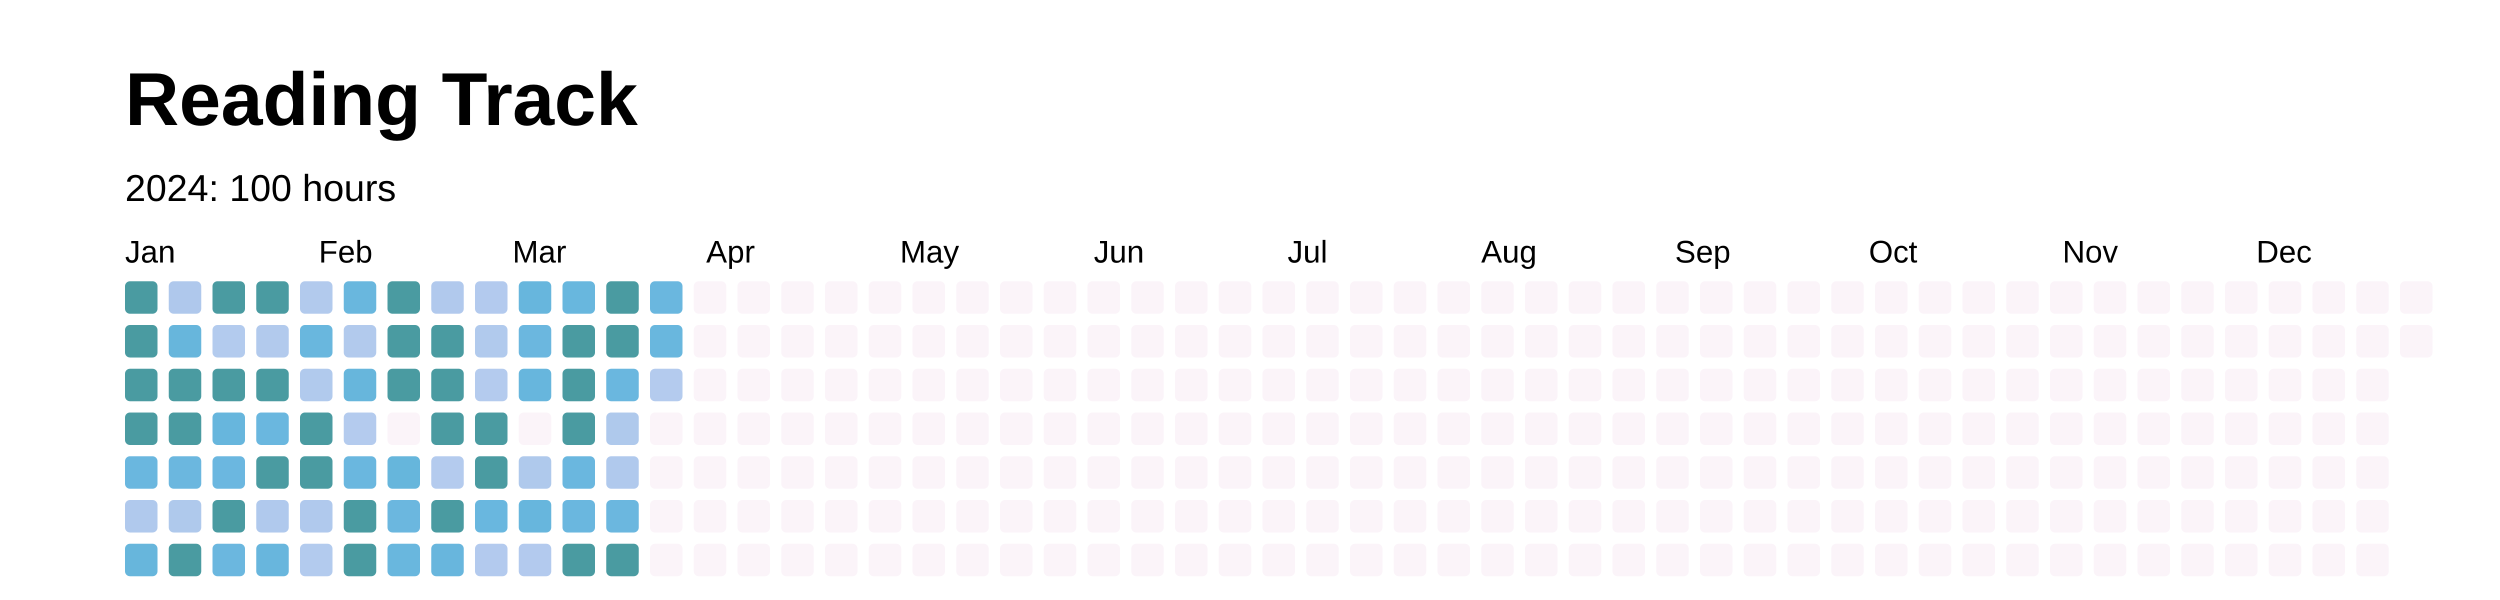
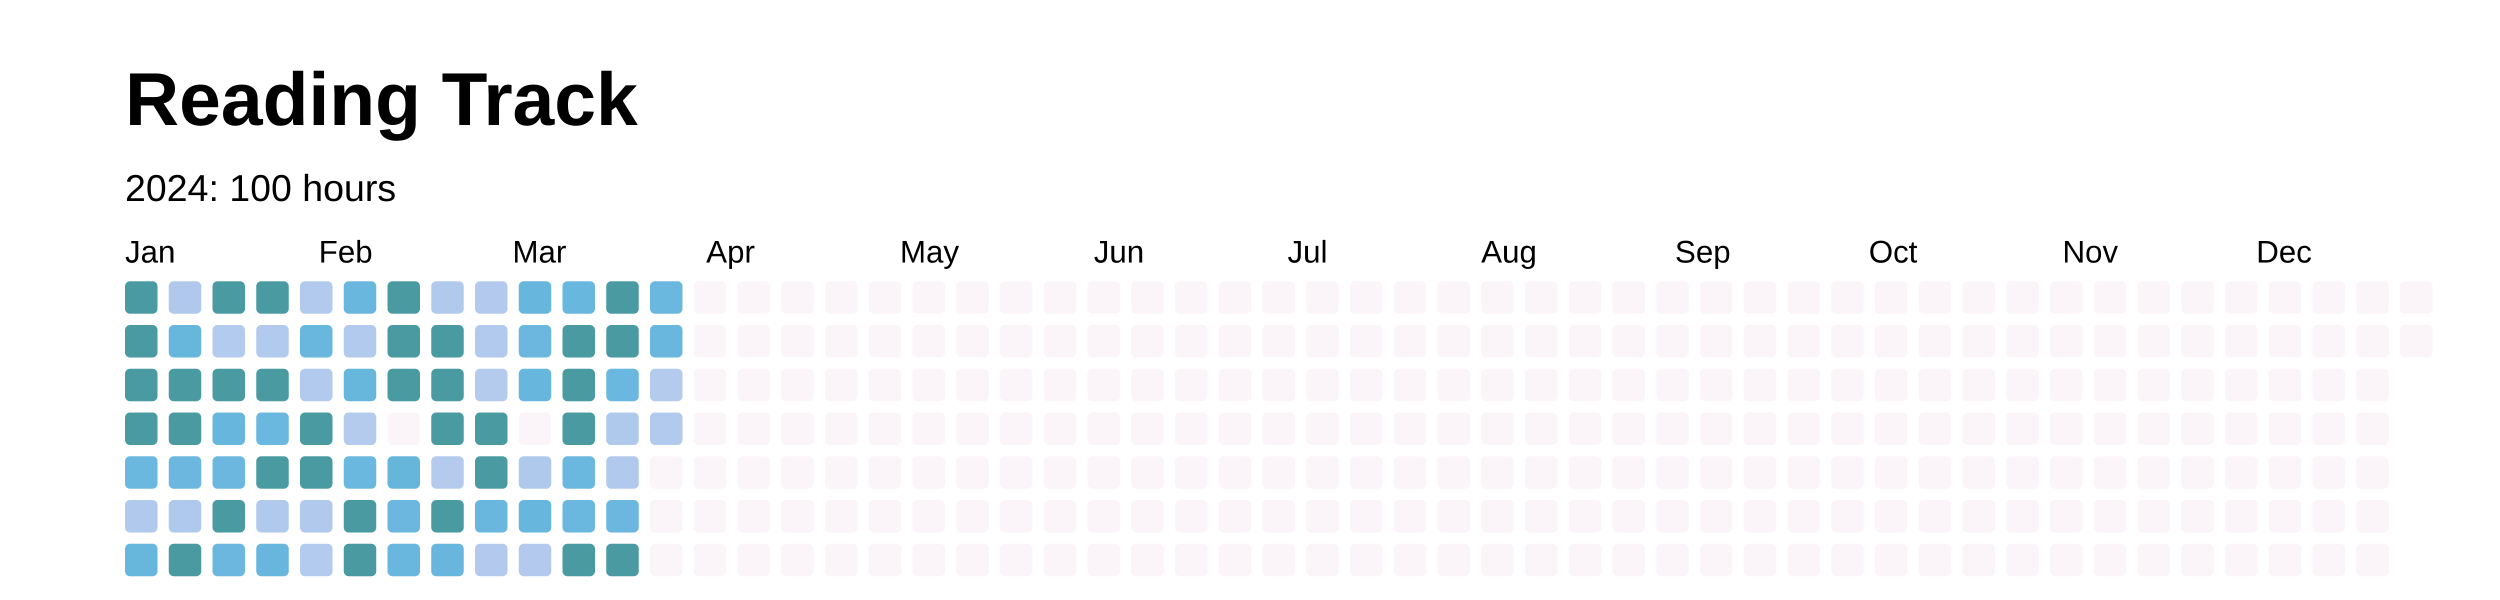
<svg xmlns="http://www.w3.org/2000/svg" baseProfile="full" height="48mm" version="1.1" viewBox="0,0,200,48" width="200mm">
  <defs />
  <rect fill="#FFFFFF" height="48" width="200" x="0" y="0" />
  <text fill="#000000" style="font-size:6px; font-family:Arial; font-weight:bold;" x="10" y="10">Reading Track</text>
  <text dominant-baseline="hanging" fill="#000000" style="font-size:3.0px; font-family:Arial;" x="10" y="14">2024: 100 hours</text>
  <text fill="#000000" style="font-size:2.5px; font-family:Arial" x="10.0" y="21.0">Jan</text>
  <text fill="#000000" style="font-size:2.5px; font-family:Arial" x="25.5" y="21.0">Feb</text>
  <text fill="#000000" style="font-size:2.5px; font-family:Arial" x="41.0" y="21.0">Mar</text>
  <text fill="#000000" style="font-size:2.5px; font-family:Arial" x="56.5" y="21.0">Apr</text>
  <text fill="#000000" style="font-size:2.5px; font-family:Arial" x="72.0" y="21.0">May</text>
  <text fill="#000000" style="font-size:2.5px; font-family:Arial" x="87.5" y="21.0">Jun</text>
  <text fill="#000000" style="font-size:2.5px; font-family:Arial" x="103.0" y="21.0">Jul</text>
  <text fill="#000000" style="font-size:2.5px; font-family:Arial" x="118.5" y="21.0">Aug</text>
  <text fill="#000000" style="font-size:2.5px; font-family:Arial" x="134.0" y="21.0">Sep</text>
  <text fill="#000000" style="font-size:2.5px; font-family:Arial" x="149.5" y="21.0">Oct</text>
  <text fill="#000000" style="font-size:2.5px; font-family:Arial" x="165.0" y="21.0">Nov</text>
  <text fill="#000000" style="font-size:2.5px; font-family:Arial" x="180.5" y="21.0">Dec</text>
  <rect fill="#4a9ba1" height="2.6" rx="0.4" ry="0.4" width="2.6" x="10.0" y="22.5" />
  <rect fill="#4a9ba1" height="2.6" rx="0.4" ry="0.4" width="2.6" x="10.0" y="26.0" />
  <rect fill="#4a9ba1" height="2.6" rx="0.4" ry="0.4" width="2.6" x="10.0" y="29.5" />
  <rect fill="#4a9ba1" height="2.6" rx="0.4" ry="0.4" width="2.6" x="10.0" y="33.0" />
  <rect fill="#6ab7df" height="2.6" rx="0.4" ry="0.4" width="2.6" x="10.0" y="36.5" />
  <rect fill="#b0c9ed" height="2.6" rx="0.4" ry="0.4" width="2.6" x="10.0" y="40.0" />
  <rect fill="#67b6dc" height="2.6" rx="0.4" ry="0.4" width="2.6" x="10.0" y="43.5" />
  <rect fill="#afc8ec" height="2.6" rx="0.4" ry="0.4" width="2.6" x="13.5" y="22.5" />
  <rect fill="#67b6dc" height="2.6" rx="0.4" ry="0.4" width="2.6" x="13.5" y="26.0" />
  <rect fill="#4a9ba1" height="2.6" rx="0.4" ry="0.4" width="2.6" x="13.5" y="29.5" />
  <rect fill="#4a9ba1" height="2.6" rx="0.4" ry="0.4" width="2.6" x="13.5" y="33.0" />
  <rect fill="#6bb7df" height="2.6" rx="0.4" ry="0.4" width="2.6" x="13.5" y="36.5" />
  <rect fill="#afc9ec" height="2.6" rx="0.4" ry="0.4" width="2.6" x="13.5" y="40.0" />
  <rect fill="#4a9ba1" height="2.6" rx="0.4" ry="0.4" width="2.6" x="13.5" y="43.5" />
  <rect fill="#4a9ba1" height="2.6" rx="0.4" ry="0.4" width="2.6" x="17.0" y="22.5" />
  <rect fill="#b3cbee" height="2.6" rx="0.4" ry="0.4" width="2.6" x="17.0" y="26.0" />
  <rect fill="#4a9ba1" height="2.6" rx="0.4" ry="0.4" width="2.6" x="17.0" y="29.5" />
  <rect fill="#67b6dd" height="2.6" rx="0.4" ry="0.4" width="2.6" x="17.0" y="33.0" />
  <rect fill="#6bb7e0" height="2.6" rx="0.4" ry="0.4" width="2.6" x="17.0" y="36.5" />
  <rect fill="#4a9ba1" height="2.6" rx="0.4" ry="0.4" width="2.6" x="17.0" y="40.0" />
  <rect fill="#6bb7df" height="2.6" rx="0.4" ry="0.4" width="2.6" x="17.0" y="43.5" />
  <rect fill="#4a9ba1" height="2.6" rx="0.4" ry="0.4" width="2.6" x="20.5" y="22.5" />
  <rect fill="#b2caed" height="2.6" rx="0.4" ry="0.4" width="2.6" x="20.5" y="26.0" />
  <rect fill="#4a9ba1" height="2.6" rx="0.4" ry="0.4" width="2.6" x="20.5" y="29.5" />
  <rect fill="#6ab7df" height="2.6" rx="0.4" ry="0.4" width="2.6" x="20.5" y="33.0" />
  <rect fill="#4a9ba1" height="2.6" rx="0.4" ry="0.4" width="2.6" x="20.5" y="36.5" />
  <rect fill="#b0c9ed" height="2.6" rx="0.4" ry="0.4" width="2.6" x="20.5" y="40.0" />
  <rect fill="#68b6dd" height="2.6" rx="0.4" ry="0.4" width="2.6" x="20.5" y="43.5" />
  <rect fill="#b2caed" height="2.6" rx="0.4" ry="0.4" width="2.6" x="24.0" y="22.5" />
  <rect fill="#69b7de" height="2.6" rx="0.4" ry="0.4" width="2.6" x="24.0" y="26.0" />
  <rect fill="#b1caed" height="2.6" rx="0.4" ry="0.4" width="2.6" x="24.0" y="29.5" />
  <rect fill="#4a9ba1" height="2.6" rx="0.4" ry="0.4" width="2.6" x="24.0" y="33.0" />
  <rect fill="#4a9ba1" height="2.6" rx="0.4" ry="0.4" width="2.6" x="24.0" y="36.5" />
  <rect fill="#b0c9ed" height="2.6" rx="0.4" ry="0.4" width="2.6" x="24.0" y="40.0" />
  <rect fill="#b3cbee" height="2.6" rx="0.4" ry="0.4" width="2.6" x="24.0" y="43.5" />
  <rect fill="#69b7de" height="2.6" rx="0.4" ry="0.4" width="2.6" x="27.5" y="22.5" />
  <rect fill="#b2caed" height="2.6" rx="0.4" ry="0.4" width="2.6" x="27.5" y="26.0" />
  <rect fill="#67b6dc" height="2.6" rx="0.4" ry="0.4" width="2.6" x="27.5" y="29.5" />
  <rect fill="#b4cbee" height="2.6" rx="0.4" ry="0.4" width="2.6" x="27.5" y="33.0" />
  <rect fill="#6ab7df" height="2.6" rx="0.4" ry="0.4" width="2.6" x="27.5" y="36.5" />
  <rect fill="#4a9ba1" height="2.6" rx="0.4" ry="0.4" width="2.6" x="27.5" y="40.0" />
  <rect fill="#4a9ba1" height="2.6" rx="0.4" ry="0.4" width="2.6" x="27.5" y="43.5" />
  <rect fill="#4a9ba1" height="2.6" rx="0.4" ry="0.4" width="2.6" x="31.0" y="22.5" />
  <rect fill="#4a9ba1" height="2.6" rx="0.4" ry="0.4" width="2.6" x="31.0" y="26.0" />
  <rect fill="#4a9ba1" height="2.6" rx="0.4" ry="0.4" width="2.6" x="31.0" y="29.5" />
  <rect fill="#FBF4F9" height="2.6" rx="0.4" ry="0.4" width="2.6" x="31.0" y="33.0" />
  <rect fill="#66b6dc" height="2.6" rx="0.4" ry="0.4" width="2.6" x="31.0" y="36.5" />
  <rect fill="#6bb7df" height="2.6" rx="0.4" ry="0.4" width="2.6" x="31.0" y="40.0" />
  <rect fill="#69b7de" height="2.6" rx="0.4" ry="0.4" width="2.6" x="31.0" y="43.5" />
  <rect fill="#b1c9ed" height="2.6" rx="0.4" ry="0.4" width="2.6" x="34.5" y="22.5" />
  <rect fill="#4a9ba1" height="2.6" rx="0.4" ry="0.4" width="2.6" x="34.5" y="26.0" />
  <rect fill="#4a9ba1" height="2.6" rx="0.4" ry="0.4" width="2.6" x="34.5" y="29.5" />
  <rect fill="#4a9ba1" height="2.6" rx="0.4" ry="0.4" width="2.6" x="34.5" y="33.0" />
  <rect fill="#b4cbee" height="2.6" rx="0.4" ry="0.4" width="2.6" x="34.5" y="36.5" />
  <rect fill="#4a9ba1" height="2.6" rx="0.4" ry="0.4" width="2.6" x="34.5" y="40.0" />
  <rect fill="#68b6dd" height="2.6" rx="0.4" ry="0.4" width="2.6" x="34.5" y="43.5" />
  <rect fill="#b3caee" height="2.6" rx="0.4" ry="0.4" width="2.6" x="38.0" y="22.5" />
  <rect fill="#b1caed" height="2.6" rx="0.4" ry="0.4" width="2.6" x="38.0" y="26.0" />
  <rect fill="#b4cbee" height="2.6" rx="0.4" ry="0.4" width="2.6" x="38.0" y="29.5" />
  <rect fill="#4a9ba1" height="2.6" rx="0.4" ry="0.4" width="2.6" x="38.0" y="33.0" />
  <rect fill="#4a9ba1" height="2.6" rx="0.4" ry="0.4" width="2.6" x="38.0" y="36.5" />
  <rect fill="#69b7df" height="2.6" rx="0.4" ry="0.4" width="2.6" x="38.0" y="40.0" />
  <rect fill="#b3caee" height="2.6" rx="0.4" ry="0.4" width="2.6" x="38.0" y="43.5" />
  <rect fill="#67b6dd" height="2.6" rx="0.4" ry="0.4" width="2.6" x="41.5" y="22.5" />
  <rect fill="#6bb7df" height="2.6" rx="0.4" ry="0.4" width="2.6" x="41.5" y="26.0" />
  <rect fill="#67b6dd" height="2.6" rx="0.4" ry="0.4" width="2.6" x="41.5" y="29.5" />
  <rect fill="#FBF4F9" height="2.6" rx="0.4" ry="0.4" width="2.6" x="41.5" y="33.0" />
  <rect fill="#afc9ec" height="2.6" rx="0.4" ry="0.4" width="2.6" x="41.5" y="36.5" />
  <rect fill="#67b6dd" height="2.6" rx="0.4" ry="0.4" width="2.6" x="41.5" y="40.0" />
  <rect fill="#b3caee" height="2.6" rx="0.4" ry="0.4" width="2.6" x="41.5" y="43.5" />
  <rect fill="#68b7de" height="2.6" rx="0.4" ry="0.4" width="2.6" x="45.0" y="22.5" />
  <rect fill="#4a9ba1" height="2.6" rx="0.4" ry="0.4" width="2.6" x="45.0" y="26.0" />
  <rect fill="#4a9ba1" height="2.6" rx="0.4" ry="0.4" width="2.6" x="45.0" y="29.5" />
  <rect fill="#4a9ba1" height="2.6" rx="0.4" ry="0.4" width="2.6" x="45.0" y="33.0" />
  <rect fill="#6ab7df" height="2.6" rx="0.4" ry="0.4" width="2.6" x="45.0" y="36.5" />
  <rect fill="#6ab7df" height="2.6" rx="0.4" ry="0.4" width="2.6" x="45.0" y="40.0" />
  <rect fill="#4a9ba1" height="2.6" rx="0.4" ry="0.4" width="2.6" x="45.0" y="43.5" />
  <rect fill="#4a9ba1" height="2.6" rx="0.4" ry="0.4" width="2.6" x="48.5" y="22.5" />
  <rect fill="#4a9ba1" height="2.6" rx="0.4" ry="0.4" width="2.6" x="48.5" y="26.0" />
  <rect fill="#6ab7df" height="2.6" rx="0.4" ry="0.4" width="2.6" x="48.5" y="29.5" />
  <rect fill="#afc9ec" height="2.6" rx="0.4" ry="0.4" width="2.6" x="48.5" y="33.0" />
  <rect fill="#b0c9ed" height="2.6" rx="0.4" ry="0.4" width="2.6" x="48.5" y="36.5" />
  <rect fill="#6bb7df" height="2.6" rx="0.4" ry="0.4" width="2.6" x="48.5" y="40.0" />
  <rect fill="#4a9ba1" height="2.6" rx="0.4" ry="0.4" width="2.6" x="48.5" y="43.5" />
  <rect fill="#6ab7df" height="2.6" rx="0.4" ry="0.4" width="2.6" x="52.0" y="22.5" />
  <rect fill="#69b7de" height="2.6" rx="0.4" ry="0.4" width="2.6" x="52.0" y="26.0" />
  <rect fill="#b4cbee" height="2.6" rx="0.4" ry="0.4" width="2.6" x="52.0" y="29.5" />
-   <rect fill="#FBF4F9" height="2.6" rx="0.4" ry="0.4" width="2.6" x="52.0" y="33.0" />
+   <rect fill="#b2caed" height="2.6" rx="0.4" ry="0.4" width="2.6" x="52.0" y="33.0" />
  <rect fill="#FBF4F9" height="2.6" rx="0.4" ry="0.4" width="2.6" x="52.0" y="36.5" />
  <rect fill="#FBF4F9" height="2.6" rx="0.4" ry="0.4" width="2.6" x="52.0" y="40.0" />
  <rect fill="#FBF4F9" height="2.6" rx="0.4" ry="0.4" width="2.6" x="52.0" y="43.5" />
  <rect fill="#FBF4F9" height="2.6" rx="0.4" ry="0.4" width="2.6" x="55.5" y="22.5" />
  <rect fill="#FBF4F9" height="2.6" rx="0.4" ry="0.4" width="2.6" x="55.5" y="26.0" />
  <rect fill="#FBF4F9" height="2.6" rx="0.4" ry="0.4" width="2.6" x="55.5" y="29.5" />
  <rect fill="#FBF4F9" height="2.6" rx="0.4" ry="0.4" width="2.6" x="55.5" y="33.0" />
  <rect fill="#FBF4F9" height="2.6" rx="0.4" ry="0.4" width="2.6" x="55.5" y="36.5" />
  <rect fill="#FBF4F9" height="2.6" rx="0.4" ry="0.4" width="2.6" x="55.5" y="40.0" />
  <rect fill="#FBF4F9" height="2.6" rx="0.4" ry="0.4" width="2.6" x="55.5" y="43.5" />
  <rect fill="#FBF4F9" height="2.6" rx="0.4" ry="0.4" width="2.6" x="59.0" y="22.5" />
  <rect fill="#FBF4F9" height="2.6" rx="0.4" ry="0.4" width="2.6" x="59.0" y="26.0" />
  <rect fill="#FBF4F9" height="2.6" rx="0.4" ry="0.4" width="2.6" x="59.0" y="29.5" />
  <rect fill="#FBF4F9" height="2.6" rx="0.4" ry="0.4" width="2.6" x="59.0" y="33.0" />
  <rect fill="#FBF4F9" height="2.6" rx="0.4" ry="0.4" width="2.6" x="59.0" y="36.5" />
  <rect fill="#FBF4F9" height="2.6" rx="0.4" ry="0.4" width="2.6" x="59.0" y="40.0" />
  <rect fill="#FBF4F9" height="2.6" rx="0.4" ry="0.4" width="2.6" x="59.0" y="43.5" />
  <rect fill="#FBF4F9" height="2.6" rx="0.4" ry="0.4" width="2.6" x="62.5" y="22.5" />
  <rect fill="#FBF4F9" height="2.6" rx="0.4" ry="0.4" width="2.6" x="62.5" y="26.0" />
  <rect fill="#FBF4F9" height="2.6" rx="0.4" ry="0.4" width="2.6" x="62.5" y="29.5" />
  <rect fill="#FBF4F9" height="2.6" rx="0.4" ry="0.4" width="2.6" x="62.5" y="33.0" />
  <rect fill="#FBF4F9" height="2.6" rx="0.4" ry="0.4" width="2.6" x="62.5" y="36.5" />
  <rect fill="#FBF4F9" height="2.6" rx="0.4" ry="0.4" width="2.6" x="62.5" y="40.0" />
  <rect fill="#FBF4F9" height="2.6" rx="0.4" ry="0.4" width="2.6" x="62.5" y="43.5" />
  <rect fill="#FBF4F9" height="2.6" rx="0.4" ry="0.4" width="2.6" x="66.0" y="22.5" />
  <rect fill="#FBF4F9" height="2.6" rx="0.4" ry="0.4" width="2.6" x="66.0" y="26.0" />
  <rect fill="#FBF4F9" height="2.6" rx="0.4" ry="0.4" width="2.6" x="66.0" y="29.5" />
  <rect fill="#FBF4F9" height="2.6" rx="0.4" ry="0.4" width="2.6" x="66.0" y="33.0" />
  <rect fill="#FBF4F9" height="2.6" rx="0.4" ry="0.4" width="2.6" x="66.0" y="36.5" />
  <rect fill="#FBF4F9" height="2.6" rx="0.4" ry="0.4" width="2.6" x="66.0" y="40.0" />
  <rect fill="#FBF4F9" height="2.6" rx="0.4" ry="0.4" width="2.6" x="66.0" y="43.5" />
  <rect fill="#FBF4F9" height="2.6" rx="0.4" ry="0.4" width="2.6" x="69.5" y="22.5" />
  <rect fill="#FBF4F9" height="2.6" rx="0.4" ry="0.4" width="2.6" x="69.5" y="26.0" />
  <rect fill="#FBF4F9" height="2.6" rx="0.4" ry="0.4" width="2.6" x="69.5" y="29.5" />
  <rect fill="#FBF4F9" height="2.6" rx="0.4" ry="0.4" width="2.6" x="69.5" y="33.0" />
  <rect fill="#FBF4F9" height="2.6" rx="0.4" ry="0.4" width="2.6" x="69.5" y="36.5" />
  <rect fill="#FBF4F9" height="2.6" rx="0.4" ry="0.4" width="2.6" x="69.5" y="40.0" />
  <rect fill="#FBF4F9" height="2.6" rx="0.4" ry="0.4" width="2.6" x="69.5" y="43.5" />
  <rect fill="#FBF4F9" height="2.6" rx="0.4" ry="0.4" width="2.6" x="73.0" y="22.5" />
  <rect fill="#FBF4F9" height="2.6" rx="0.4" ry="0.4" width="2.6" x="73.0" y="26.0" />
  <rect fill="#FBF4F9" height="2.6" rx="0.4" ry="0.4" width="2.6" x="73.0" y="29.5" />
  <rect fill="#FBF4F9" height="2.6" rx="0.4" ry="0.4" width="2.6" x="73.0" y="33.0" />
  <rect fill="#FBF4F9" height="2.6" rx="0.4" ry="0.4" width="2.6" x="73.0" y="36.5" />
  <rect fill="#FBF4F9" height="2.6" rx="0.4" ry="0.4" width="2.6" x="73.0" y="40.0" />
  <rect fill="#FBF4F9" height="2.6" rx="0.4" ry="0.4" width="2.6" x="73.0" y="43.5" />
  <rect fill="#FBF4F9" height="2.6" rx="0.4" ry="0.4" width="2.6" x="76.5" y="22.5" />
  <rect fill="#FBF4F9" height="2.6" rx="0.4" ry="0.4" width="2.6" x="76.5" y="26.0" />
  <rect fill="#FBF4F9" height="2.6" rx="0.4" ry="0.4" width="2.6" x="76.5" y="29.5" />
  <rect fill="#FBF4F9" height="2.6" rx="0.4" ry="0.4" width="2.6" x="76.5" y="33.0" />
  <rect fill="#FBF4F9" height="2.6" rx="0.4" ry="0.4" width="2.6" x="76.5" y="36.5" />
  <rect fill="#FBF4F9" height="2.6" rx="0.4" ry="0.4" width="2.6" x="76.5" y="40.0" />
  <rect fill="#FBF4F9" height="2.6" rx="0.4" ry="0.4" width="2.6" x="76.5" y="43.5" />
  <rect fill="#FBF4F9" height="2.6" rx="0.4" ry="0.4" width="2.6" x="80.0" y="22.5" />
  <rect fill="#FBF4F9" height="2.6" rx="0.4" ry="0.4" width="2.6" x="80.0" y="26.0" />
  <rect fill="#FBF4F9" height="2.6" rx="0.4" ry="0.4" width="2.6" x="80.0" y="29.5" />
  <rect fill="#FBF4F9" height="2.6" rx="0.4" ry="0.4" width="2.6" x="80.0" y="33.0" />
  <rect fill="#FBF4F9" height="2.6" rx="0.4" ry="0.4" width="2.6" x="80.0" y="36.5" />
  <rect fill="#FBF4F9" height="2.6" rx="0.4" ry="0.4" width="2.6" x="80.0" y="40.0" />
  <rect fill="#FBF4F9" height="2.6" rx="0.4" ry="0.4" width="2.6" x="80.0" y="43.5" />
  <rect fill="#FBF4F9" height="2.6" rx="0.4" ry="0.4" width="2.6" x="83.5" y="22.5" />
  <rect fill="#FBF4F9" height="2.6" rx="0.4" ry="0.4" width="2.6" x="83.5" y="26.0" />
  <rect fill="#FBF4F9" height="2.6" rx="0.4" ry="0.4" width="2.6" x="83.5" y="29.5" />
  <rect fill="#FBF4F9" height="2.6" rx="0.4" ry="0.4" width="2.6" x="83.5" y="33.0" />
  <rect fill="#FBF4F9" height="2.6" rx="0.4" ry="0.4" width="2.6" x="83.5" y="36.5" />
  <rect fill="#FBF4F9" height="2.6" rx="0.4" ry="0.4" width="2.6" x="83.5" y="40.0" />
  <rect fill="#FBF4F9" height="2.6" rx="0.4" ry="0.4" width="2.6" x="83.5" y="43.5" />
  <rect fill="#FBF4F9" height="2.6" rx="0.4" ry="0.4" width="2.6" x="87.0" y="22.5" />
  <rect fill="#FBF4F9" height="2.6" rx="0.4" ry="0.4" width="2.6" x="87.0" y="26.0" />
  <rect fill="#FBF4F9" height="2.6" rx="0.4" ry="0.4" width="2.6" x="87.0" y="29.5" />
  <rect fill="#FBF4F9" height="2.6" rx="0.4" ry="0.4" width="2.6" x="87.0" y="33.0" />
  <rect fill="#FBF4F9" height="2.6" rx="0.4" ry="0.4" width="2.6" x="87.0" y="36.5" />
  <rect fill="#FBF4F9" height="2.6" rx="0.4" ry="0.4" width="2.6" x="87.0" y="40.0" />
  <rect fill="#FBF4F9" height="2.6" rx="0.4" ry="0.4" width="2.6" x="87.0" y="43.5" />
  <rect fill="#FBF4F9" height="2.6" rx="0.4" ry="0.4" width="2.6" x="90.5" y="22.5" />
  <rect fill="#FBF4F9" height="2.6" rx="0.4" ry="0.4" width="2.6" x="90.5" y="26.0" />
  <rect fill="#FBF4F9" height="2.6" rx="0.4" ry="0.4" width="2.6" x="90.5" y="29.5" />
  <rect fill="#FBF4F9" height="2.6" rx="0.4" ry="0.4" width="2.6" x="90.5" y="33.0" />
  <rect fill="#FBF4F9" height="2.6" rx="0.4" ry="0.4" width="2.6" x="90.5" y="36.5" />
  <rect fill="#FBF4F9" height="2.6" rx="0.4" ry="0.4" width="2.6" x="90.5" y="40.0" />
  <rect fill="#FBF4F9" height="2.6" rx="0.4" ry="0.4" width="2.6" x="90.5" y="43.5" />
  <rect fill="#FBF4F9" height="2.6" rx="0.4" ry="0.4" width="2.6" x="94.0" y="22.5" />
  <rect fill="#FBF4F9" height="2.6" rx="0.4" ry="0.4" width="2.6" x="94.0" y="26.0" />
  <rect fill="#FBF4F9" height="2.6" rx="0.4" ry="0.4" width="2.6" x="94.0" y="29.5" />
  <rect fill="#FBF4F9" height="2.6" rx="0.4" ry="0.4" width="2.6" x="94.0" y="33.0" />
  <rect fill="#FBF4F9" height="2.6" rx="0.4" ry="0.4" width="2.6" x="94.0" y="36.5" />
  <rect fill="#FBF4F9" height="2.6" rx="0.4" ry="0.4" width="2.6" x="94.0" y="40.0" />
  <rect fill="#FBF4F9" height="2.6" rx="0.4" ry="0.4" width="2.6" x="94.0" y="43.5" />
  <rect fill="#FBF4F9" height="2.6" rx="0.4" ry="0.4" width="2.6" x="97.5" y="22.5" />
  <rect fill="#FBF4F9" height="2.6" rx="0.4" ry="0.4" width="2.6" x="97.5" y="26.0" />
  <rect fill="#FBF4F9" height="2.6" rx="0.4" ry="0.4" width="2.6" x="97.5" y="29.5" />
  <rect fill="#FBF4F9" height="2.6" rx="0.4" ry="0.4" width="2.6" x="97.5" y="33.0" />
  <rect fill="#FBF4F9" height="2.6" rx="0.4" ry="0.4" width="2.6" x="97.5" y="36.5" />
  <rect fill="#FBF4F9" height="2.6" rx="0.4" ry="0.4" width="2.6" x="97.5" y="40.0" />
  <rect fill="#FBF4F9" height="2.6" rx="0.4" ry="0.4" width="2.6" x="97.5" y="43.5" />
  <rect fill="#FBF4F9" height="2.6" rx="0.4" ry="0.4" width="2.6" x="101.0" y="22.5" />
  <rect fill="#FBF4F9" height="2.6" rx="0.4" ry="0.4" width="2.6" x="101.0" y="26.0" />
  <rect fill="#FBF4F9" height="2.6" rx="0.4" ry="0.4" width="2.6" x="101.0" y="29.5" />
  <rect fill="#FBF4F9" height="2.6" rx="0.4" ry="0.4" width="2.6" x="101.0" y="33.0" />
  <rect fill="#FBF4F9" height="2.6" rx="0.4" ry="0.4" width="2.6" x="101.0" y="36.5" />
  <rect fill="#FBF4F9" height="2.6" rx="0.4" ry="0.4" width="2.6" x="101.0" y="40.0" />
  <rect fill="#FBF4F9" height="2.6" rx="0.4" ry="0.4" width="2.6" x="101.0" y="43.5" />
  <rect fill="#FBF4F9" height="2.6" rx="0.4" ry="0.4" width="2.6" x="104.5" y="22.5" />
  <rect fill="#FBF4F9" height="2.6" rx="0.4" ry="0.4" width="2.6" x="104.5" y="26.0" />
  <rect fill="#FBF4F9" height="2.6" rx="0.4" ry="0.4" width="2.6" x="104.5" y="29.5" />
  <rect fill="#FBF4F9" height="2.6" rx="0.4" ry="0.4" width="2.6" x="104.5" y="33.0" />
  <rect fill="#FBF4F9" height="2.6" rx="0.4" ry="0.4" width="2.6" x="104.5" y="36.5" />
  <rect fill="#FBF4F9" height="2.6" rx="0.4" ry="0.4" width="2.6" x="104.5" y="40.0" />
  <rect fill="#FBF4F9" height="2.6" rx="0.4" ry="0.4" width="2.6" x="104.5" y="43.5" />
  <rect fill="#FBF4F9" height="2.6" rx="0.4" ry="0.4" width="2.6" x="108.0" y="22.5" />
  <rect fill="#FBF4F9" height="2.6" rx="0.4" ry="0.4" width="2.6" x="108.0" y="26.0" />
  <rect fill="#FBF4F9" height="2.6" rx="0.4" ry="0.4" width="2.6" x="108.0" y="29.5" />
  <rect fill="#FBF4F9" height="2.6" rx="0.4" ry="0.4" width="2.6" x="108.0" y="33.0" />
  <rect fill="#FBF4F9" height="2.6" rx="0.4" ry="0.4" width="2.6" x="108.0" y="36.5" />
  <rect fill="#FBF4F9" height="2.6" rx="0.4" ry="0.4" width="2.6" x="108.0" y="40.0" />
  <rect fill="#FBF4F9" height="2.6" rx="0.4" ry="0.4" width="2.6" x="108.0" y="43.5" />
  <rect fill="#FBF4F9" height="2.6" rx="0.4" ry="0.4" width="2.6" x="111.5" y="22.5" />
  <rect fill="#FBF4F9" height="2.6" rx="0.4" ry="0.4" width="2.6" x="111.5" y="26.0" />
  <rect fill="#FBF4F9" height="2.6" rx="0.4" ry="0.4" width="2.6" x="111.5" y="29.5" />
  <rect fill="#FBF4F9" height="2.6" rx="0.4" ry="0.4" width="2.6" x="111.5" y="33.0" />
  <rect fill="#FBF4F9" height="2.6" rx="0.4" ry="0.4" width="2.6" x="111.5" y="36.5" />
  <rect fill="#FBF4F9" height="2.6" rx="0.4" ry="0.4" width="2.6" x="111.5" y="40.0" />
  <rect fill="#FBF4F9" height="2.6" rx="0.4" ry="0.4" width="2.6" x="111.5" y="43.5" />
  <rect fill="#FBF4F9" height="2.6" rx="0.4" ry="0.4" width="2.6" x="115.0" y="22.5" />
  <rect fill="#FBF4F9" height="2.6" rx="0.4" ry="0.4" width="2.6" x="115.0" y="26.0" />
  <rect fill="#FBF4F9" height="2.6" rx="0.4" ry="0.4" width="2.6" x="115.0" y="29.5" />
  <rect fill="#FBF4F9" height="2.6" rx="0.4" ry="0.4" width="2.6" x="115.0" y="33.0" />
  <rect fill="#FBF4F9" height="2.6" rx="0.4" ry="0.4" width="2.6" x="115.0" y="36.5" />
  <rect fill="#FBF4F9" height="2.6" rx="0.4" ry="0.4" width="2.6" x="115.0" y="40.0" />
  <rect fill="#FBF4F9" height="2.6" rx="0.4" ry="0.4" width="2.6" x="115.0" y="43.5" />
  <rect fill="#FBF4F9" height="2.6" rx="0.4" ry="0.4" width="2.6" x="118.5" y="22.5" />
  <rect fill="#FBF4F9" height="2.6" rx="0.4" ry="0.4" width="2.6" x="118.5" y="26.0" />
  <rect fill="#FBF4F9" height="2.6" rx="0.4" ry="0.4" width="2.6" x="118.5" y="29.5" />
  <rect fill="#FBF4F9" height="2.6" rx="0.4" ry="0.4" width="2.6" x="118.5" y="33.0" />
  <rect fill="#FBF4F9" height="2.6" rx="0.4" ry="0.4" width="2.6" x="118.5" y="36.5" />
  <rect fill="#FBF4F9" height="2.6" rx="0.4" ry="0.4" width="2.6" x="118.5" y="40.0" />
  <rect fill="#FBF4F9" height="2.6" rx="0.4" ry="0.4" width="2.6" x="118.5" y="43.5" />
  <rect fill="#FBF4F9" height="2.6" rx="0.4" ry="0.4" width="2.6" x="122.0" y="22.5" />
  <rect fill="#FBF4F9" height="2.6" rx="0.4" ry="0.4" width="2.6" x="122.0" y="26.0" />
  <rect fill="#FBF4F9" height="2.6" rx="0.4" ry="0.4" width="2.6" x="122.0" y="29.5" />
  <rect fill="#FBF4F9" height="2.6" rx="0.4" ry="0.4" width="2.6" x="122.0" y="33.0" />
  <rect fill="#FBF4F9" height="2.6" rx="0.4" ry="0.4" width="2.6" x="122.0" y="36.5" />
  <rect fill="#FBF4F9" height="2.6" rx="0.4" ry="0.4" width="2.6" x="122.0" y="40.0" />
  <rect fill="#FBF4F9" height="2.6" rx="0.4" ry="0.4" width="2.6" x="122.0" y="43.5" />
  <rect fill="#FBF4F9" height="2.6" rx="0.4" ry="0.4" width="2.6" x="125.5" y="22.5" />
  <rect fill="#FBF4F9" height="2.6" rx="0.4" ry="0.4" width="2.6" x="125.5" y="26.0" />
  <rect fill="#FBF4F9" height="2.6" rx="0.4" ry="0.4" width="2.6" x="125.5" y="29.5" />
  <rect fill="#FBF4F9" height="2.6" rx="0.4" ry="0.4" width="2.6" x="125.5" y="33.0" />
  <rect fill="#FBF4F9" height="2.6" rx="0.4" ry="0.4" width="2.6" x="125.5" y="36.5" />
  <rect fill="#FBF4F9" height="2.6" rx="0.4" ry="0.4" width="2.6" x="125.5" y="40.0" />
  <rect fill="#FBF4F9" height="2.6" rx="0.4" ry="0.4" width="2.6" x="125.5" y="43.5" />
  <rect fill="#FBF4F9" height="2.6" rx="0.4" ry="0.4" width="2.6" x="129.0" y="22.5" />
  <rect fill="#FBF4F9" height="2.6" rx="0.4" ry="0.4" width="2.6" x="129.0" y="26.0" />
  <rect fill="#FBF4F9" height="2.6" rx="0.4" ry="0.4" width="2.6" x="129.0" y="29.5" />
  <rect fill="#FBF4F9" height="2.6" rx="0.4" ry="0.4" width="2.6" x="129.0" y="33.0" />
  <rect fill="#FBF4F9" height="2.6" rx="0.4" ry="0.4" width="2.6" x="129.0" y="36.5" />
  <rect fill="#FBF4F9" height="2.6" rx="0.4" ry="0.4" width="2.6" x="129.0" y="40.0" />
  <rect fill="#FBF4F9" height="2.6" rx="0.4" ry="0.4" width="2.6" x="129.0" y="43.5" />
  <rect fill="#FBF4F9" height="2.6" rx="0.4" ry="0.4" width="2.6" x="132.5" y="22.5" />
  <rect fill="#FBF4F9" height="2.6" rx="0.4" ry="0.4" width="2.6" x="132.5" y="26.0" />
  <rect fill="#FBF4F9" height="2.6" rx="0.4" ry="0.4" width="2.6" x="132.5" y="29.5" />
  <rect fill="#FBF4F9" height="2.6" rx="0.4" ry="0.4" width="2.6" x="132.5" y="33.0" />
  <rect fill="#FBF4F9" height="2.6" rx="0.4" ry="0.4" width="2.6" x="132.5" y="36.5" />
  <rect fill="#FBF4F9" height="2.6" rx="0.4" ry="0.4" width="2.6" x="132.5" y="40.0" />
  <rect fill="#FBF4F9" height="2.6" rx="0.4" ry="0.4" width="2.6" x="132.5" y="43.5" />
  <rect fill="#FBF4F9" height="2.6" rx="0.4" ry="0.4" width="2.6" x="136.0" y="22.5" />
  <rect fill="#FBF4F9" height="2.6" rx="0.4" ry="0.4" width="2.6" x="136.0" y="26.0" />
  <rect fill="#FBF4F9" height="2.6" rx="0.4" ry="0.4" width="2.6" x="136.0" y="29.5" />
  <rect fill="#FBF4F9" height="2.6" rx="0.4" ry="0.4" width="2.6" x="136.0" y="33.0" />
  <rect fill="#FBF4F9" height="2.6" rx="0.4" ry="0.4" width="2.6" x="136.0" y="36.5" />
  <rect fill="#FBF4F9" height="2.6" rx="0.4" ry="0.4" width="2.6" x="136.0" y="40.0" />
  <rect fill="#FBF4F9" height="2.6" rx="0.4" ry="0.4" width="2.6" x="136.0" y="43.5" />
  <rect fill="#FBF4F9" height="2.6" rx="0.4" ry="0.4" width="2.6" x="139.5" y="22.5" />
  <rect fill="#FBF4F9" height="2.6" rx="0.4" ry="0.4" width="2.6" x="139.5" y="26.0" />
  <rect fill="#FBF4F9" height="2.6" rx="0.4" ry="0.4" width="2.6" x="139.5" y="29.5" />
  <rect fill="#FBF4F9" height="2.6" rx="0.4" ry="0.4" width="2.6" x="139.5" y="33.0" />
  <rect fill="#FBF4F9" height="2.6" rx="0.4" ry="0.4" width="2.6" x="139.5" y="36.5" />
  <rect fill="#FBF4F9" height="2.6" rx="0.4" ry="0.4" width="2.6" x="139.5" y="40.0" />
  <rect fill="#FBF4F9" height="2.6" rx="0.4" ry="0.4" width="2.6" x="139.5" y="43.5" />
  <rect fill="#FBF4F9" height="2.6" rx="0.4" ry="0.4" width="2.6" x="143.0" y="22.5" />
  <rect fill="#FBF4F9" height="2.6" rx="0.4" ry="0.4" width="2.6" x="143.0" y="26.0" />
  <rect fill="#FBF4F9" height="2.6" rx="0.4" ry="0.4" width="2.6" x="143.0" y="29.5" />
  <rect fill="#FBF4F9" height="2.6" rx="0.4" ry="0.4" width="2.6" x="143.0" y="33.0" />
  <rect fill="#FBF4F9" height="2.6" rx="0.4" ry="0.4" width="2.6" x="143.0" y="36.5" />
  <rect fill="#FBF4F9" height="2.6" rx="0.4" ry="0.4" width="2.6" x="143.0" y="40.0" />
  <rect fill="#FBF4F9" height="2.6" rx="0.4" ry="0.4" width="2.6" x="143.0" y="43.5" />
  <rect fill="#FBF4F9" height="2.6" rx="0.4" ry="0.4" width="2.6" x="146.5" y="22.5" />
  <rect fill="#FBF4F9" height="2.6" rx="0.4" ry="0.4" width="2.6" x="146.5" y="26.0" />
  <rect fill="#FBF4F9" height="2.6" rx="0.4" ry="0.4" width="2.6" x="146.5" y="29.5" />
  <rect fill="#FBF4F9" height="2.6" rx="0.4" ry="0.4" width="2.6" x="146.5" y="33.0" />
  <rect fill="#FBF4F9" height="2.6" rx="0.4" ry="0.4" width="2.6" x="146.5" y="36.5" />
  <rect fill="#FBF4F9" height="2.6" rx="0.4" ry="0.4" width="2.6" x="146.5" y="40.0" />
  <rect fill="#FBF4F9" height="2.6" rx="0.4" ry="0.4" width="2.6" x="146.5" y="43.5" />
  <rect fill="#FBF4F9" height="2.6" rx="0.4" ry="0.4" width="2.6" x="150.0" y="22.5" />
  <rect fill="#FBF4F9" height="2.6" rx="0.4" ry="0.4" width="2.6" x="150.0" y="26.0" />
  <rect fill="#FBF4F9" height="2.6" rx="0.4" ry="0.4" width="2.6" x="150.0" y="29.5" />
  <rect fill="#FBF4F9" height="2.6" rx="0.4" ry="0.4" width="2.6" x="150.0" y="33.0" />
  <rect fill="#FBF4F9" height="2.6" rx="0.4" ry="0.4" width="2.6" x="150.0" y="36.5" />
  <rect fill="#FBF4F9" height="2.6" rx="0.4" ry="0.4" width="2.6" x="150.0" y="40.0" />
  <rect fill="#FBF4F9" height="2.6" rx="0.4" ry="0.4" width="2.6" x="150.0" y="43.5" />
  <rect fill="#FBF4F9" height="2.6" rx="0.4" ry="0.4" width="2.6" x="153.5" y="22.5" />
  <rect fill="#FBF4F9" height="2.6" rx="0.4" ry="0.4" width="2.6" x="153.5" y="26.0" />
  <rect fill="#FBF4F9" height="2.6" rx="0.4" ry="0.4" width="2.6" x="153.5" y="29.5" />
  <rect fill="#FBF4F9" height="2.6" rx="0.4" ry="0.4" width="2.6" x="153.5" y="33.0" />
  <rect fill="#FBF4F9" height="2.6" rx="0.4" ry="0.4" width="2.6" x="153.5" y="36.5" />
  <rect fill="#FBF4F9" height="2.6" rx="0.4" ry="0.4" width="2.6" x="153.5" y="40.0" />
  <rect fill="#FBF4F9" height="2.6" rx="0.4" ry="0.4" width="2.6" x="153.5" y="43.5" />
  <rect fill="#FBF4F9" height="2.6" rx="0.4" ry="0.4" width="2.6" x="157.0" y="22.5" />
  <rect fill="#FBF4F9" height="2.6" rx="0.4" ry="0.4" width="2.6" x="157.0" y="26.0" />
  <rect fill="#FBF4F9" height="2.6" rx="0.4" ry="0.4" width="2.6" x="157.0" y="29.5" />
  <rect fill="#FBF4F9" height="2.6" rx="0.4" ry="0.4" width="2.6" x="157.0" y="33.0" />
  <rect fill="#FBF4F9" height="2.6" rx="0.4" ry="0.4" width="2.6" x="157.0" y="36.5" />
  <rect fill="#FBF4F9" height="2.6" rx="0.4" ry="0.4" width="2.6" x="157.0" y="40.0" />
  <rect fill="#FBF4F9" height="2.6" rx="0.4" ry="0.4" width="2.6" x="157.0" y="43.5" />
  <rect fill="#FBF4F9" height="2.6" rx="0.4" ry="0.4" width="2.6" x="160.5" y="22.5" />
  <rect fill="#FBF4F9" height="2.6" rx="0.4" ry="0.4" width="2.6" x="160.5" y="26.0" />
  <rect fill="#FBF4F9" height="2.6" rx="0.4" ry="0.4" width="2.6" x="160.5" y="29.5" />
  <rect fill="#FBF4F9" height="2.6" rx="0.4" ry="0.4" width="2.6" x="160.5" y="33.0" />
  <rect fill="#FBF4F9" height="2.6" rx="0.4" ry="0.4" width="2.6" x="160.5" y="36.5" />
  <rect fill="#FBF4F9" height="2.6" rx="0.4" ry="0.4" width="2.6" x="160.5" y="40.0" />
  <rect fill="#FBF4F9" height="2.6" rx="0.4" ry="0.4" width="2.6" x="160.5" y="43.5" />
  <rect fill="#FBF4F9" height="2.6" rx="0.4" ry="0.4" width="2.6" x="164.0" y="22.5" />
  <rect fill="#FBF4F9" height="2.6" rx="0.4" ry="0.4" width="2.6" x="164.0" y="26.0" />
  <rect fill="#FBF4F9" height="2.6" rx="0.4" ry="0.4" width="2.6" x="164.0" y="29.5" />
  <rect fill="#FBF4F9" height="2.6" rx="0.4" ry="0.4" width="2.6" x="164.0" y="33.0" />
  <rect fill="#FBF4F9" height="2.6" rx="0.4" ry="0.4" width="2.6" x="164.0" y="36.5" />
  <rect fill="#FBF4F9" height="2.6" rx="0.4" ry="0.4" width="2.6" x="164.0" y="40.0" />
  <rect fill="#FBF4F9" height="2.6" rx="0.4" ry="0.4" width="2.6" x="164.0" y="43.5" />
  <rect fill="#FBF4F9" height="2.6" rx="0.4" ry="0.4" width="2.6" x="167.5" y="22.5" />
  <rect fill="#FBF4F9" height="2.6" rx="0.4" ry="0.4" width="2.6" x="167.5" y="26.0" />
  <rect fill="#FBF4F9" height="2.6" rx="0.4" ry="0.4" width="2.6" x="167.5" y="29.5" />
  <rect fill="#FBF4F9" height="2.6" rx="0.4" ry="0.4" width="2.6" x="167.5" y="33.0" />
  <rect fill="#FBF4F9" height="2.6" rx="0.4" ry="0.4" width="2.6" x="167.5" y="36.5" />
  <rect fill="#FBF4F9" height="2.6" rx="0.4" ry="0.4" width="2.6" x="167.5" y="40.0" />
  <rect fill="#FBF4F9" height="2.6" rx="0.4" ry="0.4" width="2.6" x="167.5" y="43.5" />
  <rect fill="#FBF4F9" height="2.6" rx="0.4" ry="0.4" width="2.6" x="171.0" y="22.5" />
  <rect fill="#FBF4F9" height="2.6" rx="0.4" ry="0.4" width="2.6" x="171.0" y="26.0" />
  <rect fill="#FBF4F9" height="2.6" rx="0.4" ry="0.4" width="2.6" x="171.0" y="29.5" />
  <rect fill="#FBF4F9" height="2.6" rx="0.4" ry="0.4" width="2.6" x="171.0" y="33.0" />
  <rect fill="#FBF4F9" height="2.6" rx="0.4" ry="0.4" width="2.6" x="171.0" y="36.5" />
  <rect fill="#FBF4F9" height="2.6" rx="0.4" ry="0.4" width="2.6" x="171.0" y="40.0" />
  <rect fill="#FBF4F9" height="2.6" rx="0.4" ry="0.4" width="2.6" x="171.0" y="43.5" />
  <rect fill="#FBF4F9" height="2.6" rx="0.4" ry="0.4" width="2.6" x="174.5" y="22.5" />
  <rect fill="#FBF4F9" height="2.6" rx="0.4" ry="0.4" width="2.6" x="174.5" y="26.0" />
  <rect fill="#FBF4F9" height="2.6" rx="0.4" ry="0.4" width="2.6" x="174.5" y="29.5" />
  <rect fill="#FBF4F9" height="2.6" rx="0.4" ry="0.4" width="2.6" x="174.5" y="33.0" />
  <rect fill="#FBF4F9" height="2.6" rx="0.4" ry="0.4" width="2.6" x="174.5" y="36.5" />
  <rect fill="#FBF4F9" height="2.6" rx="0.4" ry="0.4" width="2.6" x="174.5" y="40.0" />
  <rect fill="#FBF4F9" height="2.6" rx="0.4" ry="0.4" width="2.6" x="174.5" y="43.5" />
  <rect fill="#FBF4F9" height="2.6" rx="0.4" ry="0.4" width="2.6" x="178.0" y="22.5" />
  <rect fill="#FBF4F9" height="2.6" rx="0.4" ry="0.4" width="2.6" x="178.0" y="26.0" />
  <rect fill="#FBF4F9" height="2.6" rx="0.4" ry="0.4" width="2.6" x="178.0" y="29.5" />
  <rect fill="#FBF4F9" height="2.6" rx="0.4" ry="0.4" width="2.6" x="178.0" y="33.0" />
  <rect fill="#FBF4F9" height="2.6" rx="0.4" ry="0.4" width="2.6" x="178.0" y="36.5" />
  <rect fill="#FBF4F9" height="2.6" rx="0.4" ry="0.4" width="2.6" x="178.0" y="40.0" />
  <rect fill="#FBF4F9" height="2.6" rx="0.4" ry="0.4" width="2.6" x="178.0" y="43.5" />
  <rect fill="#FBF4F9" height="2.6" rx="0.4" ry="0.4" width="2.6" x="181.5" y="22.5" />
  <rect fill="#FBF4F9" height="2.6" rx="0.4" ry="0.4" width="2.6" x="181.5" y="26.0" />
  <rect fill="#FBF4F9" height="2.6" rx="0.4" ry="0.4" width="2.6" x="181.5" y="29.5" />
  <rect fill="#FBF4F9" height="2.6" rx="0.4" ry="0.4" width="2.6" x="181.5" y="33.0" />
  <rect fill="#FBF4F9" height="2.6" rx="0.4" ry="0.4" width="2.6" x="181.5" y="36.5" />
  <rect fill="#FBF4F9" height="2.6" rx="0.4" ry="0.4" width="2.6" x="181.5" y="40.0" />
  <rect fill="#FBF4F9" height="2.6" rx="0.4" ry="0.4" width="2.6" x="181.5" y="43.5" />
  <rect fill="#FBF4F9" height="2.6" rx="0.4" ry="0.4" width="2.6" x="185.0" y="22.5" />
  <rect fill="#FBF4F9" height="2.6" rx="0.4" ry="0.4" width="2.6" x="185.0" y="26.0" />
  <rect fill="#FBF4F9" height="2.6" rx="0.4" ry="0.4" width="2.6" x="185.0" y="29.5" />
  <rect fill="#FBF4F9" height="2.6" rx="0.4" ry="0.4" width="2.6" x="185.0" y="33.0" />
  <rect fill="#FBF4F9" height="2.6" rx="0.4" ry="0.4" width="2.6" x="185.0" y="36.5" />
  <rect fill="#FBF4F9" height="2.6" rx="0.4" ry="0.4" width="2.6" x="185.0" y="40.0" />
  <rect fill="#FBF4F9" height="2.6" rx="0.4" ry="0.4" width="2.6" x="185.0" y="43.5" />
  <rect fill="#FBF4F9" height="2.6" rx="0.4" ry="0.4" width="2.6" x="188.5" y="22.5" />
  <rect fill="#FBF4F9" height="2.6" rx="0.4" ry="0.4" width="2.6" x="188.5" y="26.0" />
  <rect fill="#FBF4F9" height="2.6" rx="0.4" ry="0.4" width="2.6" x="188.5" y="29.5" />
  <rect fill="#FBF4F9" height="2.6" rx="0.4" ry="0.4" width="2.6" x="188.5" y="33.0" />
  <rect fill="#FBF4F9" height="2.6" rx="0.4" ry="0.4" width="2.6" x="188.5" y="36.5" />
  <rect fill="#FBF4F9" height="2.6" rx="0.4" ry="0.4" width="2.6" x="188.5" y="40.0" />
  <rect fill="#FBF4F9" height="2.6" rx="0.4" ry="0.4" width="2.6" x="188.5" y="43.5" />
  <rect fill="#FBF4F9" height="2.6" rx="0.4" ry="0.4" width="2.6" x="192.0" y="22.5" />
  <rect fill="#FBF4F9" height="2.6" rx="0.4" ry="0.4" width="2.6" x="192.0" y="26.0" />
</svg>
